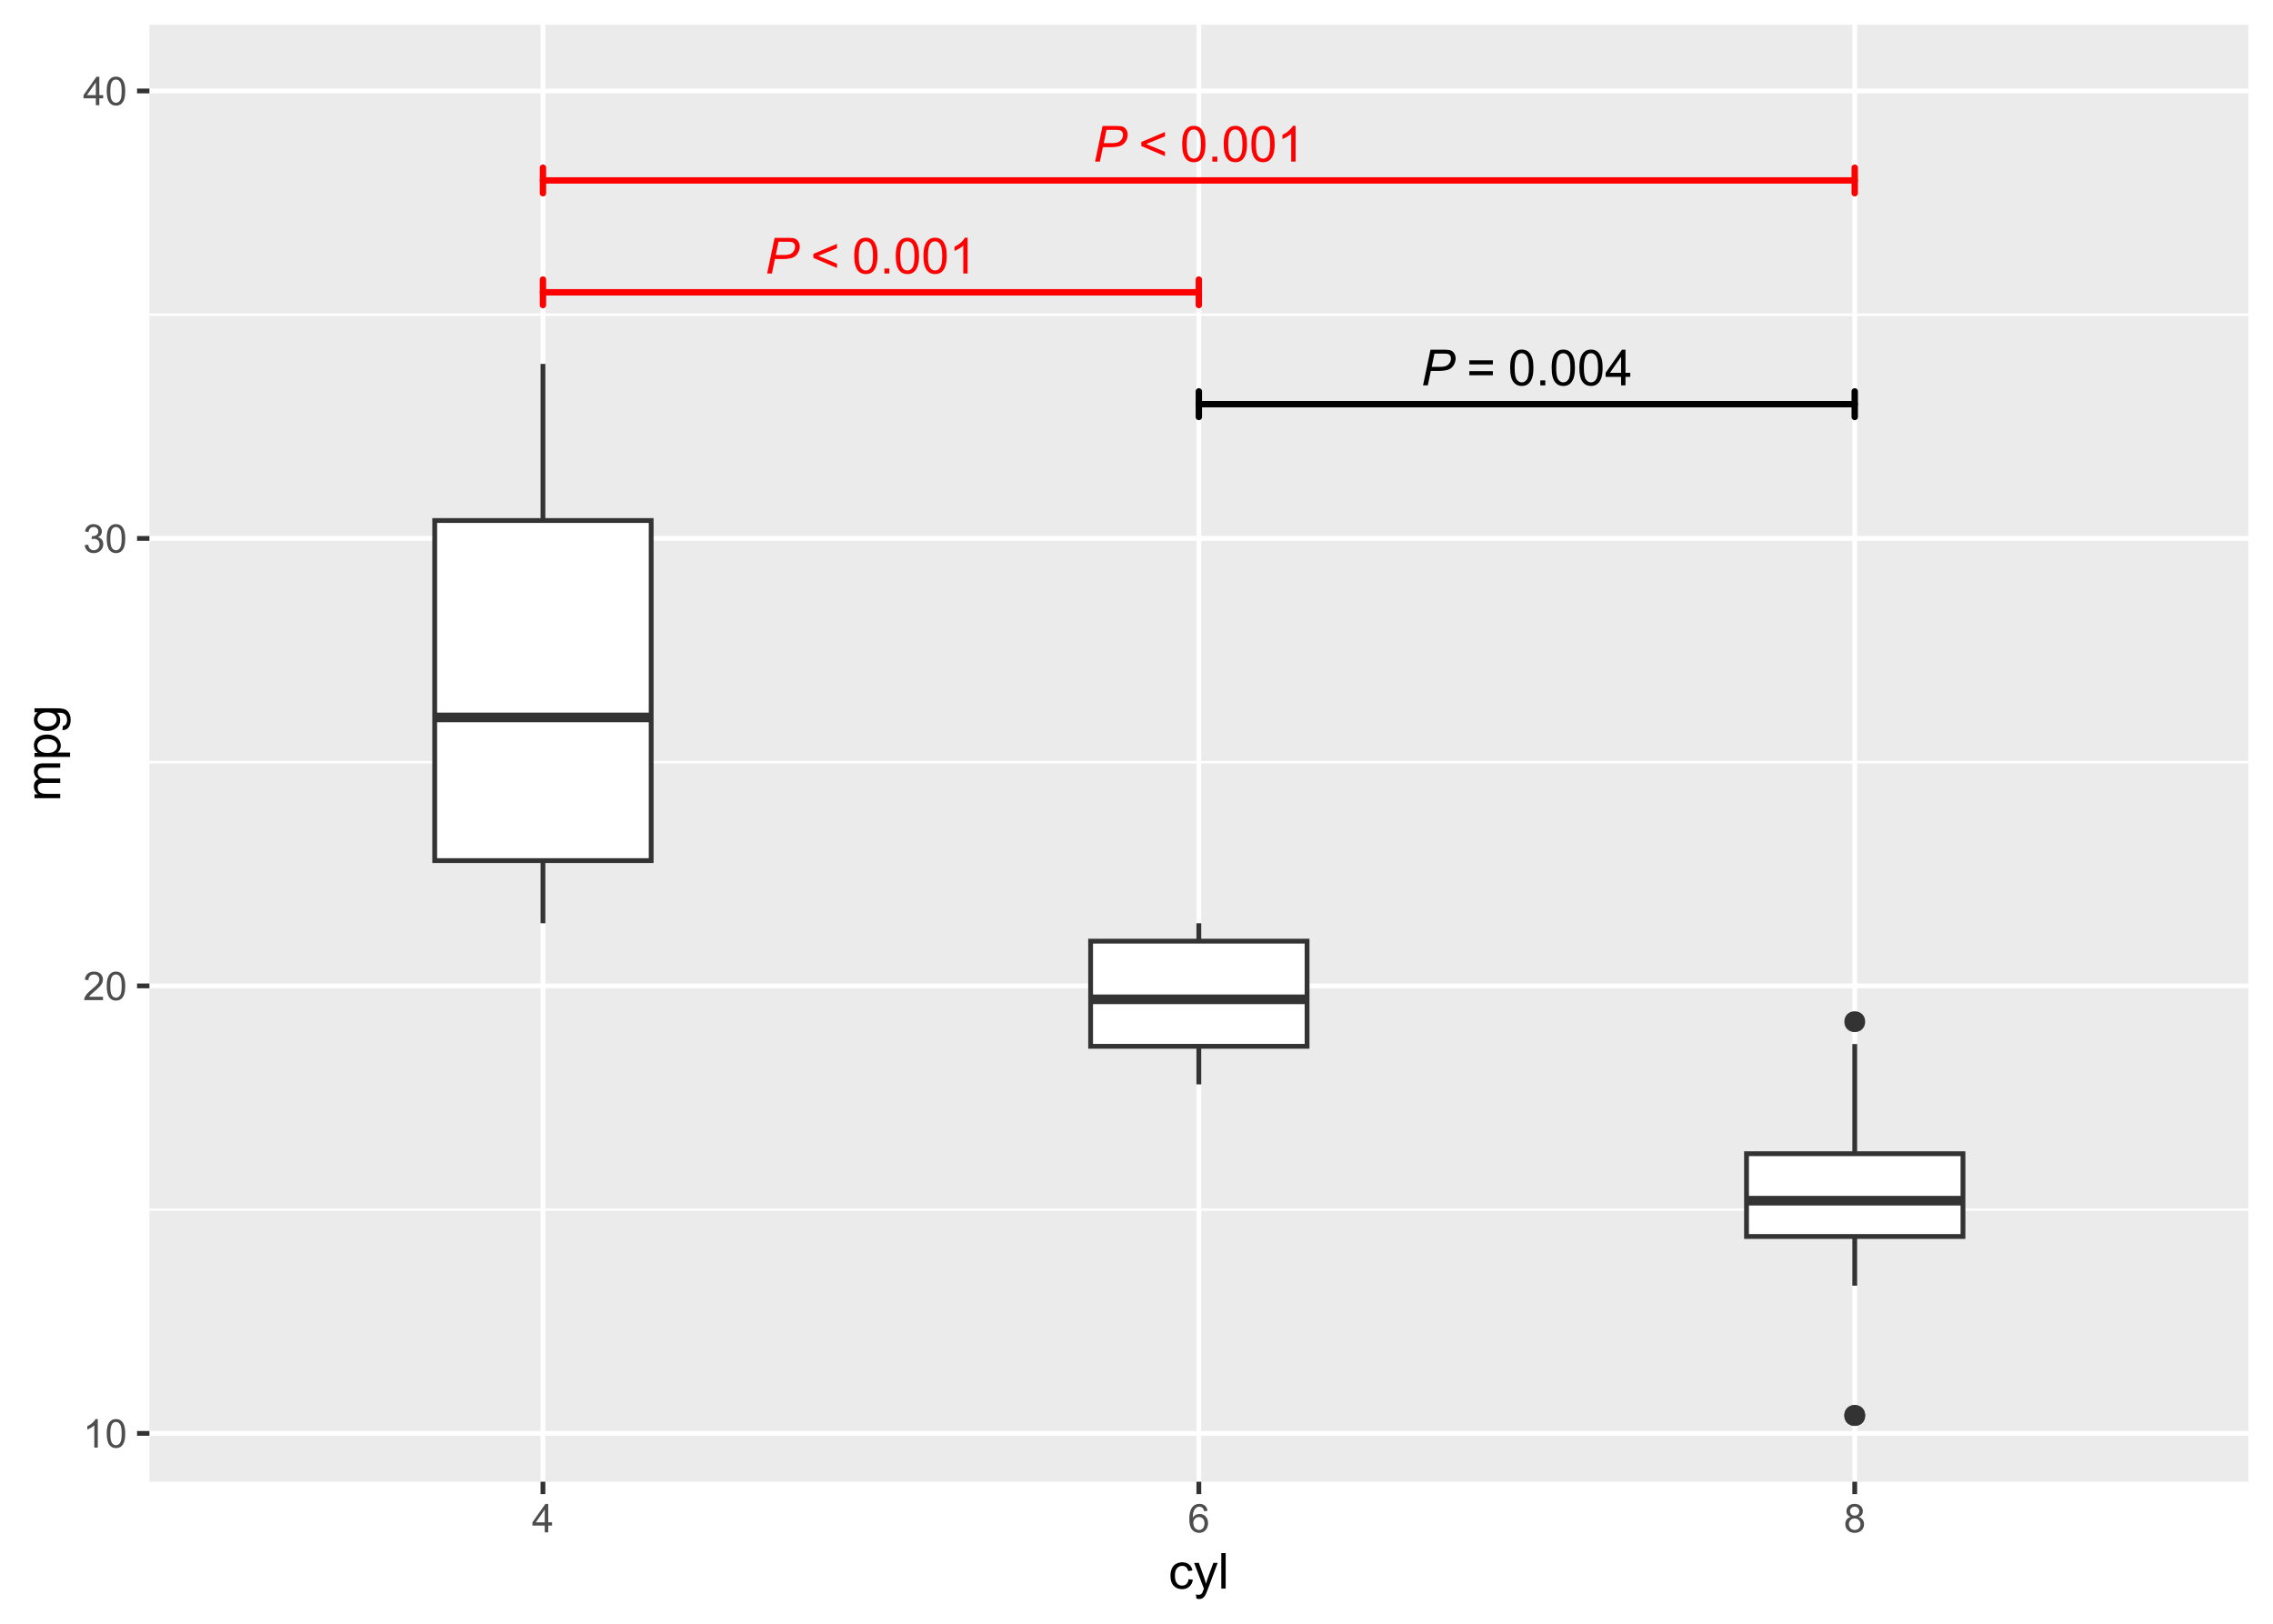
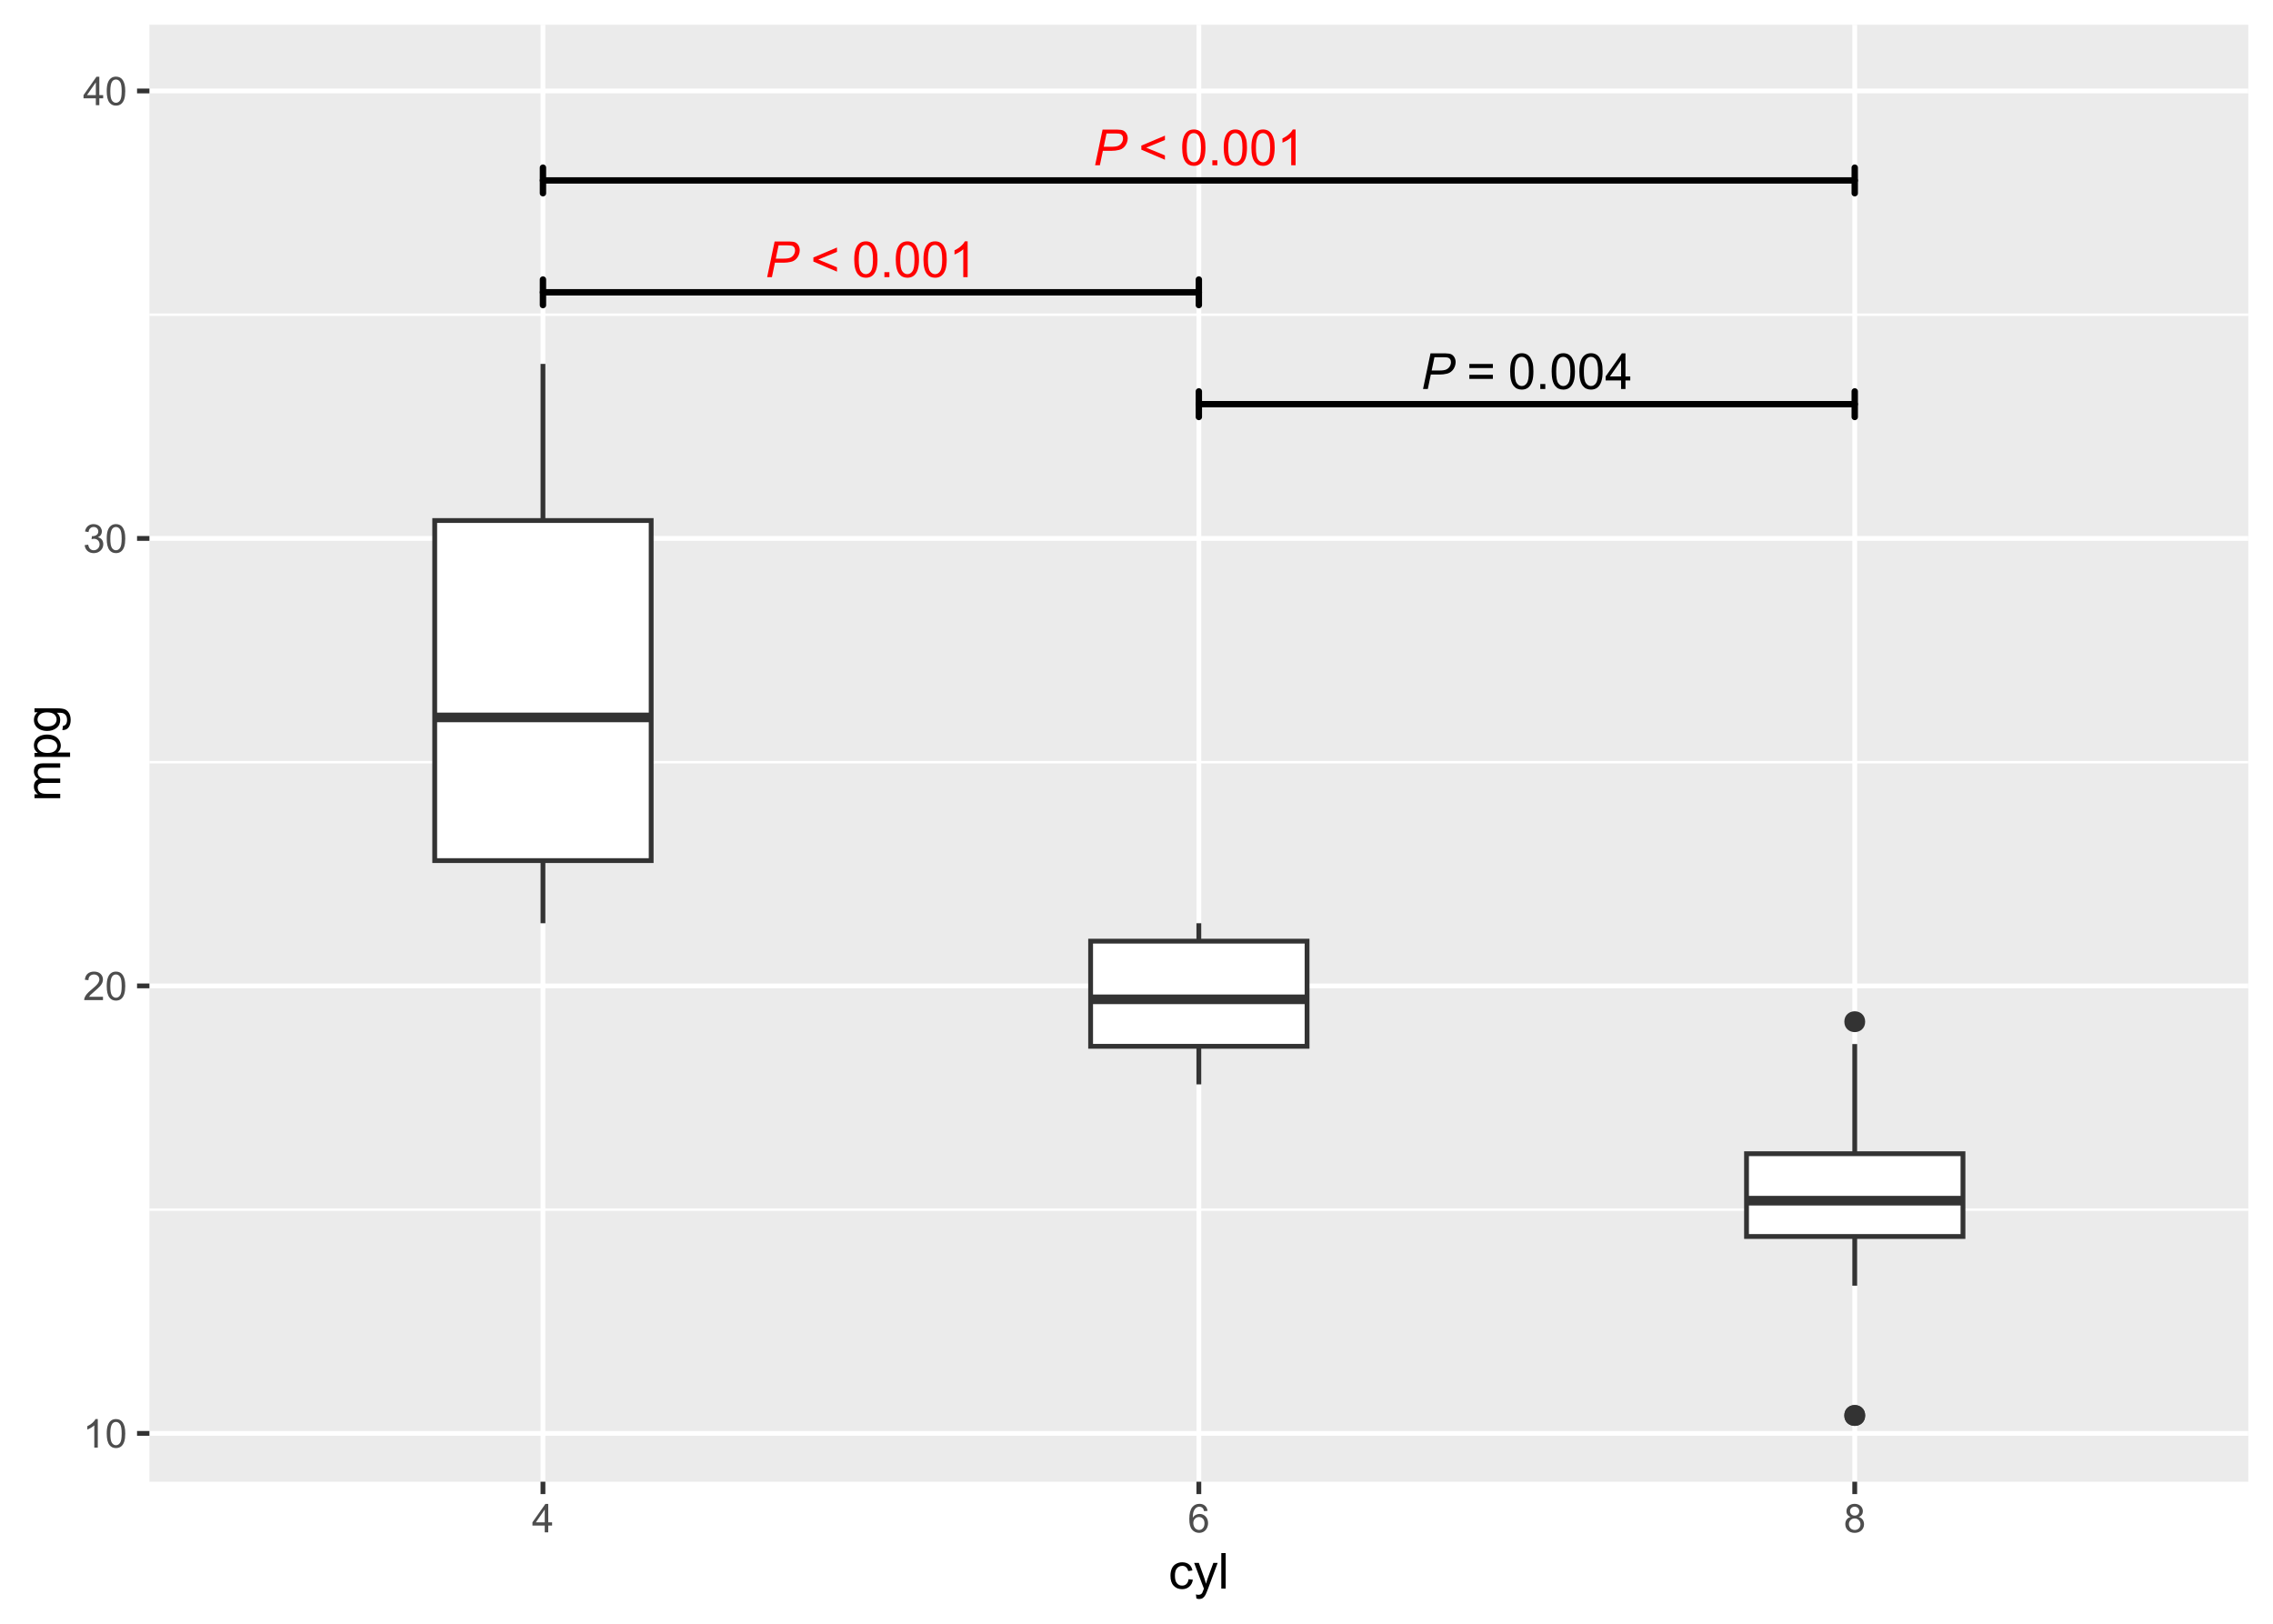
<svg xmlns="http://www.w3.org/2000/svg" xmlns:xlink="http://www.w3.org/1999/xlink" width="504pt" height="360pt" viewBox="0 0 504 360" version="1.1">
  <defs>
    <g>
      <symbol overflow="visible" id="glyph0-0">
        <path style="stroke:none;" d="M 1.379 0 L 1.379 -6.898 L 6.898 -6.898 L 6.898 0 Z M 1.551 -0.172 L 6.727 -0.172 L 6.727 -6.727 L 1.551 -6.727 Z M 1.551 -0.172 " />
      </symbol>
      <symbol overflow="visible" id="glyph0-1">
        <path style="stroke:none;" d="M 0.473 0 L 2.129 -7.902 L 5.43 -7.902 C 5.996 -7.898 6.422 -7.832 6.711 -7.703 C 6.992 -7.57 7.23 -7.348 7.422 -7.031 C 7.605 -6.711 7.699 -6.352 7.703 -5.961 C 7.699 -5.633 7.633 -5.301 7.504 -4.965 C 7.367 -4.621 7.199 -4.344 7 -4.129 C 6.793 -3.906 6.586 -3.742 6.383 -3.633 C 6.172 -3.52 5.949 -3.438 5.715 -3.387 C 5.203 -3.266 4.691 -3.203 4.176 -3.207 L 2.199 -3.207 L 1.531 0 Z M 2.387 -4.102 L 4.129 -4.102 C 4.801 -4.102 5.297 -4.172 5.613 -4.32 C 5.93 -4.461 6.184 -4.684 6.375 -4.984 C 6.566 -5.281 6.66 -5.598 6.664 -5.934 C 6.66 -6.191 6.609 -6.402 6.512 -6.566 C 6.406 -6.727 6.266 -6.848 6.086 -6.93 C 5.902 -7.004 5.551 -7.043 5.031 -7.047 L 3.004 -7.047 Z M 2.387 -4.102 " />
      </symbol>
      <symbol overflow="visible" id="glyph1-0">
        <path style="stroke:none;" d="M 0.555 0 L 0.555 -6.898 L 6.074 -6.898 L 6.074 0 Z M 0.727 -0.172 L 5.902 -0.172 L 5.902 -6.727 L 0.727 -6.727 Z M 0.727 -0.172 " />
      </symbol>
      <symbol overflow="visible" id="glyph1-1">
        <path style="stroke:none;" d="" />
      </symbol>
      <symbol overflow="visible" id="glyph2-0">
        <path style="stroke:none;" d="M 1.379 0 L 1.379 -6.898 L 6.898 -6.898 L 6.898 0 Z M 1.551 -0.172 L 6.727 -0.172 L 6.727 -6.727 L 1.551 -6.727 Z M 1.551 -0.172 " />
      </symbol>
      <symbol overflow="visible" id="glyph2-1">
        <path style="stroke:none;" d="M 0.605 -3.457 L 0.605 -4.359 L 5.836 -6.57 L 5.836 -5.605 L 1.688 -3.902 L 5.836 -2.184 L 5.836 -1.219 Z M 0.605 -3.457 " />
      </symbol>
      <symbol overflow="visible" id="glyph2-2">
        <path style="stroke:none;" d="M 0.457 -3.898 C 0.457 -4.828 0.551 -5.582 0.746 -6.152 C 0.934 -6.723 1.219 -7.16 1.602 -7.469 C 1.977 -7.777 2.457 -7.934 3.035 -7.934 C 3.457 -7.934 3.828 -7.848 4.148 -7.676 C 4.469 -7.504 4.73 -7.258 4.941 -6.938 C 5.145 -6.617 5.309 -6.227 5.434 -5.766 C 5.551 -5.305 5.613 -4.68 5.613 -3.898 C 5.613 -2.969 5.516 -2.223 5.324 -1.652 C 5.133 -1.082 4.848 -0.641 4.469 -0.332 C 4.09 -0.023 3.613 0.129 3.035 0.133 C 2.27 0.129 1.668 -0.141 1.238 -0.684 C 0.715 -1.34 0.457 -2.41 0.457 -3.898 Z M 1.457 -3.898 C 1.453 -2.598 1.605 -1.734 1.91 -1.309 C 2.215 -0.875 2.59 -0.66 3.035 -0.664 C 3.48 -0.66 3.852 -0.875 4.156 -1.309 C 4.457 -1.738 4.609 -2.602 4.613 -3.898 C 4.609 -5.195 4.457 -6.059 4.156 -6.488 C 3.852 -6.914 3.477 -7.129 3.023 -7.133 C 2.578 -7.129 2.223 -6.941 1.957 -6.566 C 1.621 -6.082 1.453 -5.191 1.457 -3.898 Z M 1.457 -3.898 " />
      </symbol>
      <symbol overflow="visible" id="glyph2-3">
        <path style="stroke:none;" d="M 1.004 0 L 1.004 -1.105 L 2.109 -1.105 L 2.109 0 Z M 1.004 0 " />
      </symbol>
      <symbol overflow="visible" id="glyph2-4">
        <path style="stroke:none;" d="M 4.113 0 L 3.145 0 L 3.145 -6.184 C 2.906 -5.957 2.598 -5.734 2.223 -5.512 C 1.84 -5.289 1.5 -5.121 1.203 -5.012 L 1.203 -5.949 C 1.742 -6.199 2.219 -6.508 2.625 -6.875 C 3.031 -7.234 3.316 -7.59 3.488 -7.934 L 4.113 -7.934 Z M 4.113 0 " />
      </symbol>
      <symbol overflow="visible" id="glyph2-5">
        <path style="stroke:none;" d="M 5.832 -4.648 L 0.613 -4.648 L 0.613 -5.551 L 5.832 -5.551 Z M 5.832 -2.246 L 0.613 -2.246 L 0.613 -3.152 L 5.832 -3.152 Z M 5.832 -2.246 " />
      </symbol>
      <symbol overflow="visible" id="glyph2-6">
        <path style="stroke:none;" d="M 3.57 0 L 3.57 -1.891 L 0.141 -1.891 L 0.141 -2.781 L 3.746 -7.902 L 4.539 -7.902 L 4.539 -2.781 L 5.605 -2.781 L 5.605 -1.891 L 4.539 -1.891 L 4.539 0 Z M 3.57 -2.781 L 3.57 -6.344 L 1.094 -2.781 Z M 3.57 -2.781 " />
      </symbol>
      <symbol overflow="visible" id="glyph3-0">
        <path style="stroke:none;" d="M 1.102 0 L 1.102 -5.5 L 5.5 -5.5 L 5.5 0 Z M 1.238 -0.137 L 5.363 -0.137 L 5.363 -5.363 L 1.238 -5.363 Z M 1.238 -0.137 " />
      </symbol>
      <symbol overflow="visible" id="glyph3-1">
        <path style="stroke:none;" d="M 3.277 0 L 2.504 0 L 2.504 -4.93 C 2.316 -4.75 2.074 -4.574 1.773 -4.395 C 1.469 -4.215 1.195 -4.082 0.957 -3.996 L 0.957 -4.742 C 1.387 -4.941 1.766 -5.188 2.09 -5.48 C 2.414 -5.77 2.645 -6.051 2.781 -6.324 L 3.277 -6.324 Z M 3.277 0 " />
      </symbol>
      <symbol overflow="visible" id="glyph3-2">
        <path style="stroke:none;" d="M 0.367 -3.105 C 0.363 -3.848 0.438 -4.445 0.594 -4.902 C 0.742 -5.355 0.973 -5.707 1.277 -5.953 C 1.578 -6.199 1.957 -6.32 2.418 -6.324 C 2.754 -6.32 3.051 -6.254 3.309 -6.121 C 3.562 -5.984 3.773 -5.789 3.938 -5.531 C 4.102 -5.273 4.23 -4.961 4.328 -4.594 C 4.422 -4.227 4.469 -3.73 4.473 -3.105 C 4.469 -2.367 4.395 -1.77 4.242 -1.316 C 4.09 -0.859 3.863 -0.508 3.562 -0.262 C 3.258 -0.016 2.875 0.105 2.418 0.109 C 1.809 0.105 1.332 -0.109 0.988 -0.547 C 0.57 -1.066 0.363 -1.922 0.367 -3.105 Z M 1.16 -3.105 C 1.16 -2.07 1.281 -1.379 1.523 -1.039 C 1.766 -0.695 2.062 -0.527 2.418 -0.527 C 2.773 -0.527 3.074 -0.699 3.316 -1.043 C 3.559 -1.387 3.68 -2.074 3.68 -3.105 C 3.68 -4.145 3.559 -4.832 3.316 -5.172 C 3.074 -5.512 2.77 -5.684 2.41 -5.684 C 2.051 -5.684 1.77 -5.531 1.559 -5.234 C 1.293 -4.844 1.16 -4.137 1.16 -3.105 Z M 1.16 -3.105 " />
      </symbol>
      <symbol overflow="visible" id="glyph3-3">
        <path style="stroke:none;" d="M 4.43 -0.742 L 4.43 0 L 0.266 0 C 0.258 -0.188 0.289 -0.367 0.355 -0.539 C 0.461 -0.82 0.629 -1.098 0.863 -1.375 C 1.094 -1.648 1.434 -1.965 1.879 -2.328 C 2.562 -2.887 3.023 -3.332 3.266 -3.664 C 3.5 -3.988 3.621 -4.301 3.625 -4.594 C 3.621 -4.898 3.512 -5.156 3.297 -5.367 C 3.074 -5.578 2.789 -5.684 2.441 -5.684 C 2.066 -5.684 1.77 -5.57 1.547 -5.348 C 1.32 -5.125 1.207 -4.816 1.207 -4.422 L 0.414 -4.504 C 0.465 -5.094 0.668 -5.543 1.027 -5.855 C 1.379 -6.164 1.855 -6.32 2.457 -6.324 C 3.059 -6.32 3.539 -6.152 3.891 -5.82 C 4.242 -5.484 4.418 -5.07 4.422 -4.578 C 4.418 -4.32 4.367 -4.074 4.266 -3.832 C 4.164 -3.59 3.992 -3.332 3.754 -3.062 C 3.512 -2.793 3.113 -2.426 2.562 -1.957 C 2.094 -1.566 1.797 -1.301 1.664 -1.16 C 1.531 -1.02 1.422 -0.879 1.34 -0.742 Z M 4.43 -0.742 " />
      </symbol>
      <symbol overflow="visible" id="glyph3-4">
        <path style="stroke:none;" d="M 0.371 -1.664 L 1.145 -1.766 C 1.23 -1.324 1.383 -1.008 1.598 -0.816 C 1.809 -0.621 2.066 -0.527 2.375 -0.527 C 2.734 -0.527 3.043 -0.652 3.297 -0.906 C 3.547 -1.156 3.672 -1.469 3.676 -1.844 C 3.672 -2.195 3.555 -2.488 3.324 -2.719 C 3.09 -2.949 2.797 -3.062 2.441 -3.066 C 2.293 -3.062 2.109 -3.035 1.895 -2.98 L 1.98 -3.66 C 2.031 -3.652 2.07 -3.648 2.105 -3.652 C 2.434 -3.648 2.73 -3.734 2.996 -3.91 C 3.254 -4.078 3.387 -4.344 3.391 -4.703 C 3.387 -4.984 3.289 -5.219 3.102 -5.406 C 2.906 -5.59 2.66 -5.684 2.359 -5.688 C 2.055 -5.684 1.805 -5.59 1.605 -5.402 C 1.402 -5.215 1.273 -4.93 1.219 -4.555 L 0.445 -4.691 C 0.539 -5.207 0.754 -5.609 1.09 -5.895 C 1.426 -6.18 1.844 -6.32 2.344 -6.324 C 2.688 -6.32 3.004 -6.246 3.293 -6.102 C 3.582 -5.953 3.801 -5.754 3.953 -5.5 C 4.105 -5.242 4.184 -4.973 4.184 -4.688 C 4.184 -4.414 4.109 -4.164 3.965 -3.945 C 3.816 -3.719 3.602 -3.543 3.316 -3.41 C 3.688 -3.324 3.977 -3.145 4.184 -2.875 C 4.391 -2.602 4.492 -2.262 4.496 -1.859 C 4.492 -1.305 4.293 -0.84 3.895 -0.461 C 3.492 -0.078 2.984 0.109 2.371 0.113 C 1.816 0.109 1.355 -0.051 0.992 -0.379 C 0.625 -0.707 0.418 -1.137 0.371 -1.664 Z M 0.371 -1.664 " />
      </symbol>
      <symbol overflow="visible" id="glyph3-5">
        <path style="stroke:none;" d="M 2.844 0 L 2.844 -1.508 L 0.113 -1.508 L 0.113 -2.219 L 2.988 -6.301 L 3.617 -6.301 L 3.617 -2.219 L 4.469 -2.219 L 4.469 -1.508 L 3.617 -1.508 L 3.617 0 Z M 2.844 -2.219 L 2.844 -5.059 L 0.871 -2.219 Z M 2.844 -2.219 " />
      </symbol>
      <symbol overflow="visible" id="glyph3-6">
        <path style="stroke:none;" d="M 4.379 -4.758 L 3.609 -4.695 C 3.539 -4.996 3.441 -5.219 3.316 -5.359 C 3.105 -5.574 2.848 -5.684 2.543 -5.688 C 2.297 -5.684 2.078 -5.617 1.895 -5.484 C 1.648 -5.305 1.457 -5.043 1.32 -4.703 C 1.176 -4.363 1.105 -3.879 1.102 -3.25 C 1.285 -3.531 1.512 -3.742 1.781 -3.879 C 2.051 -4.016 2.332 -4.082 2.629 -4.086 C 3.141 -4.082 3.578 -3.895 3.945 -3.516 C 4.305 -3.137 4.488 -2.645 4.492 -2.047 C 4.488 -1.648 4.402 -1.281 4.234 -0.941 C 4.062 -0.602 3.828 -0.34 3.531 -0.16 C 3.23 0.02 2.895 0.105 2.52 0.109 C 1.871 0.105 1.344 -0.129 0.941 -0.602 C 0.531 -1.074 0.328 -1.855 0.332 -2.949 C 0.328 -4.16 0.551 -5.047 1.004 -5.602 C 1.395 -6.082 1.926 -6.32 2.59 -6.324 C 3.086 -6.32 3.492 -6.184 3.809 -5.906 C 4.125 -5.629 4.312 -5.246 4.379 -4.758 Z M 1.219 -2.039 C 1.219 -1.773 1.273 -1.516 1.387 -1.273 C 1.5 -1.027 1.66 -0.844 1.863 -0.719 C 2.066 -0.59 2.277 -0.527 2.504 -0.527 C 2.828 -0.527 3.109 -0.656 3.348 -0.922 C 3.578 -1.184 3.695 -1.543 3.699 -2 C 3.695 -2.43 3.582 -2.773 3.352 -3.027 C 3.117 -3.273 2.824 -3.398 2.477 -3.402 C 2.121 -3.398 1.824 -3.273 1.582 -3.027 C 1.34 -2.773 1.219 -2.445 1.219 -2.039 Z M 1.219 -2.039 " />
      </symbol>
      <symbol overflow="visible" id="glyph3-7">
        <path style="stroke:none;" d="M 1.555 -3.418 C 1.23 -3.531 0.992 -3.699 0.84 -3.918 C 0.684 -4.133 0.609 -4.395 0.609 -4.699 C 0.609 -5.156 0.773 -5.539 1.102 -5.855 C 1.43 -6.164 1.867 -6.32 2.418 -6.324 C 2.969 -6.32 3.41 -6.16 3.746 -5.844 C 4.078 -5.523 4.246 -5.137 4.25 -4.68 C 4.246 -4.387 4.172 -4.133 4.02 -3.918 C 3.863 -3.699 3.629 -3.531 3.32 -3.418 C 3.707 -3.285 4 -3.082 4.203 -2.805 C 4.402 -2.52 4.504 -2.184 4.508 -1.801 C 4.504 -1.258 4.312 -0.805 3.934 -0.441 C 3.551 -0.074 3.051 0.105 2.434 0.109 C 1.809 0.105 1.309 -0.074 0.926 -0.441 C 0.543 -0.809 0.352 -1.27 0.355 -1.82 C 0.352 -2.23 0.457 -2.574 0.668 -2.852 C 0.875 -3.125 1.168 -3.312 1.555 -3.418 Z M 1.402 -4.727 C 1.398 -4.426 1.496 -4.184 1.688 -3.996 C 1.879 -3.805 2.129 -3.707 2.438 -3.711 C 2.734 -3.707 2.977 -3.801 3.168 -3.992 C 3.355 -4.176 3.449 -4.406 3.453 -4.684 C 3.449 -4.965 3.352 -5.203 3.16 -5.398 C 2.961 -5.586 2.719 -5.684 2.43 -5.688 C 2.129 -5.684 1.883 -5.59 1.691 -5.402 C 1.496 -5.215 1.398 -4.988 1.402 -4.727 Z M 1.152 -1.816 C 1.148 -1.598 1.199 -1.383 1.309 -1.176 C 1.41 -0.969 1.566 -0.809 1.773 -0.695 C 1.98 -0.582 2.203 -0.527 2.441 -0.527 C 2.809 -0.527 3.113 -0.645 3.355 -0.883 C 3.594 -1.121 3.715 -1.426 3.719 -1.793 C 3.715 -2.164 3.59 -2.469 3.344 -2.715 C 3.094 -2.957 2.785 -3.082 2.414 -3.082 C 2.051 -3.082 1.75 -2.961 1.512 -2.719 C 1.27 -2.477 1.148 -2.176 1.152 -1.816 Z M 1.152 -1.816 " />
      </symbol>
      <symbol overflow="visible" id="glyph4-0">
        <path style="stroke:none;" d="M 1.375 0 L 1.375 -6.875 L 6.875 -6.875 L 6.875 0 Z M 1.547 -0.172 L 6.703 -0.172 L 6.703 -6.703 L 1.547 -6.703 Z M 1.547 -0.172 " />
      </symbol>
      <symbol overflow="visible" id="glyph4-1">
        <path style="stroke:none;" d="M 4.445 -2.09 L 5.398 -1.965 C 5.289 -1.309 5.023 -0.797 4.598 -0.426 C 4.168 -0.055 3.645 0.129 3.023 0.129 C 2.242 0.129 1.613 -0.125 1.141 -0.637 C 0.664 -1.145 0.426 -1.875 0.43 -2.832 C 0.426 -3.441 0.527 -3.98 0.734 -4.445 C 0.938 -4.906 1.25 -5.254 1.668 -5.484 C 2.082 -5.715 2.535 -5.828 3.031 -5.832 C 3.645 -5.828 4.152 -5.672 4.547 -5.363 C 4.941 -5.047 5.191 -4.602 5.305 -4.027 L 4.367 -3.883 C 4.273 -4.262 4.117 -4.551 3.891 -4.746 C 3.664 -4.941 3.387 -5.039 3.066 -5.039 C 2.574 -5.039 2.18 -4.863 1.879 -4.516 C 1.57 -4.164 1.418 -3.613 1.422 -2.859 C 1.418 -2.09 1.566 -1.531 1.863 -1.184 C 2.156 -0.836 2.539 -0.66 3.012 -0.664 C 3.391 -0.66 3.707 -0.777 3.961 -1.012 C 4.215 -1.242 4.375 -1.602 4.445 -2.09 Z M 4.445 -2.09 " />
      </symbol>
      <symbol overflow="visible" id="glyph4-2">
        <path style="stroke:none;" d="M 0.684 2.195 L 0.574 1.289 C 0.785 1.344 0.969 1.371 1.129 1.375 C 1.34 1.371 1.512 1.336 1.641 1.266 C 1.77 1.195 1.875 1.094 1.961 0.969 C 2.02 0.867 2.117 0.629 2.258 0.246 C 2.27 0.191 2.301 0.113 2.344 0.012 L 0.176 -5.703 L 1.219 -5.703 L 2.406 -2.402 C 2.559 -1.98 2.695 -1.539 2.82 -1.078 C 2.926 -1.523 3.059 -1.957 3.219 -2.379 L 4.438 -5.703 L 5.402 -5.703 L 3.234 0.098 C 3 0.719 2.816 1.148 2.691 1.391 C 2.516 1.703 2.32 1.938 2.098 2.09 C 1.875 2.238 1.609 2.312 1.305 2.316 C 1.117 2.312 0.91 2.273 0.684 2.195 Z M 0.684 2.195 " />
      </symbol>
      <symbol overflow="visible" id="glyph4-3">
        <path style="stroke:none;" d="M 0.703 0 L 0.703 -7.875 L 1.672 -7.875 L 1.672 0 Z M 0.703 0 " />
      </symbol>
      <symbol overflow="visible" id="glyph5-0">
        <path style="stroke:none;" d="M 0 -1.375 L -6.875 -1.375 L -6.875 -6.875 L 0 -6.875 Z M -0.172 -1.547 L -0.172 -6.703 L -6.703 -6.703 L -6.703 -1.547 Z M -0.172 -1.547 " />
      </symbol>
      <symbol overflow="visible" id="glyph5-1">
        <path style="stroke:none;" d="M 0 -0.727 L -5.703 -0.727 L -5.703 -1.59 L -4.902 -1.59 C -5.18 -1.766 -5.406 -2.004 -5.578 -2.305 C -5.746 -2.598 -5.828 -2.938 -5.832 -3.32 C -5.828 -3.738 -5.742 -4.086 -5.566 -4.359 C -5.391 -4.629 -5.145 -4.816 -4.836 -4.93 C -5.496 -5.379 -5.828 -5.969 -5.832 -6.691 C -5.828 -7.254 -5.672 -7.688 -5.363 -7.996 C -5.047 -8.297 -4.566 -8.449 -3.914 -8.453 L 0 -8.453 L 0 -7.492 L -3.594 -7.492 C -3.977 -7.488 -4.254 -7.457 -4.426 -7.398 C -4.594 -7.332 -4.734 -7.219 -4.84 -7.059 C -4.941 -6.891 -4.992 -6.695 -4.996 -6.477 C -4.992 -6.07 -4.859 -5.738 -4.594 -5.477 C -4.328 -5.211 -3.898 -5.078 -3.312 -5.082 L 0 -5.082 L 0 -4.113 L -3.707 -4.113 C -4.133 -4.113 -4.453 -4.031 -4.672 -3.875 C -4.883 -3.715 -4.992 -3.461 -4.996 -3.105 C -4.992 -2.832 -4.922 -2.578 -4.781 -2.348 C -4.637 -2.117 -4.426 -1.949 -4.152 -1.848 C -3.875 -1.738 -3.477 -1.688 -2.961 -1.691 L 0 -1.691 Z M 0 -0.727 " />
      </symbol>
      <symbol overflow="visible" id="glyph5-2">
        <path style="stroke:none;" d="M 2.188 -0.727 L -5.703 -0.727 L -5.703 -1.605 L -4.961 -1.605 C -5.25 -1.812 -5.469 -2.047 -5.613 -2.309 C -5.758 -2.57 -5.828 -2.887 -5.832 -3.262 C -5.828 -3.746 -5.703 -4.176 -5.457 -4.551 C -5.203 -4.922 -4.852 -5.203 -4.395 -5.391 C -3.938 -5.578 -3.438 -5.672 -2.895 -5.676 C -2.309 -5.672 -1.781 -5.566 -1.316 -5.359 C -0.848 -5.148 -0.488 -4.844 -0.242 -4.449 C 0.008 -4.047 0.129 -3.629 0.129 -3.191 C 0.129 -2.867 0.062 -2.578 -0.074 -2.32 C -0.207 -2.062 -0.379 -1.852 -0.59 -1.691 L 2.188 -1.691 Z M -2.82 -1.602 C -2.082 -1.598 -1.539 -1.746 -1.191 -2.047 C -0.836 -2.34 -0.66 -2.699 -0.664 -3.125 C -0.66 -3.551 -0.844 -3.918 -1.211 -4.227 C -1.574 -4.531 -2.137 -4.688 -2.898 -4.688 C -3.625 -4.688 -4.168 -4.535 -4.531 -4.238 C -4.891 -3.938 -5.074 -3.582 -5.074 -3.168 C -5.074 -2.754 -4.879 -2.391 -4.496 -2.074 C -4.109 -1.758 -3.551 -1.598 -2.82 -1.602 Z M -2.82 -1.602 " />
      </symbol>
      <symbol overflow="visible" id="glyph5-3">
        <path style="stroke:none;" d="M 0.473 -0.547 L 0.613 -1.488 C 0.898 -1.527 1.109 -1.637 1.246 -1.816 C 1.422 -2.055 1.512 -2.379 1.516 -2.797 C 1.512 -3.242 1.422 -3.59 1.246 -3.832 C 1.062 -4.074 0.812 -4.238 0.496 -4.328 C 0.297 -4.379 -0.113 -4.402 -0.746 -4.398 C -0.246 -3.973 0 -3.445 0 -2.82 C 0 -2.031 -0.281 -1.426 -0.848 -1 C -1.41 -0.566 -2.09 -0.352 -2.883 -0.355 C -3.426 -0.352 -3.926 -0.449 -4.391 -0.648 C -4.848 -0.844 -5.203 -1.129 -5.457 -1.504 C -5.703 -1.875 -5.828 -2.316 -5.832 -2.824 C -5.828 -3.496 -5.559 -4.051 -5.016 -4.492 L -5.703 -4.492 L -5.703 -5.383 L -0.773 -5.383 C 0.113 -5.379 0.742 -5.289 1.113 -5.109 C 1.484 -4.93 1.777 -4.641 1.992 -4.25 C 2.207 -3.855 2.312 -3.375 2.316 -2.805 C 2.312 -2.121 2.16 -1.57 1.855 -1.152 C 1.547 -0.734 1.086 -0.531 0.473 -0.547 Z M -2.953 -1.348 C -2.203 -1.348 -1.656 -1.496 -1.316 -1.793 C -0.969 -2.09 -0.797 -2.461 -0.801 -2.91 C -0.797 -3.352 -0.969 -3.723 -1.312 -4.027 C -1.652 -4.324 -2.188 -4.477 -2.922 -4.48 C -3.617 -4.477 -4.145 -4.32 -4.5 -4.016 C -4.852 -3.703 -5.027 -3.332 -5.031 -2.895 C -5.027 -2.465 -4.852 -2.098 -4.508 -1.797 C -4.156 -1.496 -3.641 -1.348 -2.953 -1.348 Z M -2.953 -1.348 " />
      </symbol>
    </g>
    <clipPath id="clip1">
      <path d="M 33.129 5.48 L 498.523 5.48 L 498.523 328.512 L 33.129 328.512 Z M 33.129 5.48 " />
    </clipPath>
    <clipPath id="clip2">
      <path d="M 33.129 267 L 498.523 267 L 498.523 269 L 33.129 269 Z M 33.129 267 " />
    </clipPath>
    <clipPath id="clip3">
      <path d="M 33.129 168 L 498.523 168 L 498.523 170 L 33.129 170 Z M 33.129 168 " />
    </clipPath>
    <clipPath id="clip4">
      <path d="M 33.129 69 L 498.523 69 L 498.523 71 L 33.129 71 Z M 33.129 69 " />
    </clipPath>
    <clipPath id="clip5">
      <path d="M 33.129 317 L 498.523 317 L 498.523 319 L 33.129 319 Z M 33.129 317 " />
    </clipPath>
    <clipPath id="clip6">
      <path d="M 33.129 218 L 498.523 218 L 498.523 220 L 33.129 220 Z M 33.129 218 " />
    </clipPath>
    <clipPath id="clip7">
      <path d="M 33.129 118 L 498.523 118 L 498.523 120 L 33.129 120 Z M 33.129 118 " />
    </clipPath>
    <clipPath id="clip8">
      <path d="M 33.129 19 L 498.523 19 L 498.523 21 L 33.129 21 Z M 33.129 19 " />
    </clipPath>
    <clipPath id="clip9">
      <path d="M 119 5.48 L 121 5.48 L 121 328.512 L 119 328.512 Z M 119 5.48 " />
    </clipPath>
    <clipPath id="clip10">
      <path d="M 265 5.48 L 267 5.48 L 267 328.512 L 265 328.512 Z M 265 5.48 " />
    </clipPath>
    <clipPath id="clip11">
      <path d="M 410 5.48 L 412 5.48 L 412 328.512 L 410 328.512 Z M 410 5.48 " />
    </clipPath>
  </defs>
  <g id="surface79">
    <rect x="0" y="0" width="504" height="360" style="fill:rgb(100%,100%,100%);fill-opacity:1;stroke:none;" />
    <rect x="0" y="0" width="504" height="360" style="fill:rgb(100%,100%,100%);fill-opacity:1;stroke:none;" />
    <path style="fill:none;stroke-width:1.067;stroke-linecap:round;stroke-linejoin:round;stroke:rgb(100%,100%,100%);stroke-opacity:1;stroke-miterlimit:10;" d="M 0 360 L 504 360 L 504 0 L 0 0 Z M 0 360 " />
    <g clip-path="url(#clip1)" clip-rule="nonzero">
      <path style=" stroke:none;fill-rule:nonzero;fill:rgb(92.157%,92.157%,92.157%);fill-opacity:1;" d="M 33.129 328.508 L 498.523 328.508 L 498.523 5.477 L 33.129 5.477 Z M 33.129 328.508 " />
    </g>
    <g clip-path="url(#clip2)" clip-rule="nonzero">
      <path style="fill:none;stroke-width:0.533;stroke-linecap:butt;stroke-linejoin:round;stroke:rgb(100%,100%,100%);stroke-opacity:1;stroke-miterlimit:10;" d="M 33.129 268.188 L 498.52 268.188 " />
    </g>
    <g clip-path="url(#clip3)" clip-rule="nonzero">
      <path style="fill:none;stroke-width:0.533;stroke-linecap:butt;stroke-linejoin:round;stroke:rgb(100%,100%,100%);stroke-opacity:1;stroke-miterlimit:10;" d="M 33.129 168.98 L 498.52 168.98 " />
    </g>
    <g clip-path="url(#clip4)" clip-rule="nonzero">
      <path style="fill:none;stroke-width:0.533;stroke-linecap:butt;stroke-linejoin:round;stroke:rgb(100%,100%,100%);stroke-opacity:1;stroke-miterlimit:10;" d="M 33.129 69.77 L 498.52 69.77 " />
    </g>
    <g clip-path="url(#clip5)" clip-rule="nonzero">
      <path style="fill:none;stroke-width:1.067;stroke-linecap:butt;stroke-linejoin:round;stroke:rgb(100%,100%,100%);stroke-opacity:1;stroke-miterlimit:10;" d="M 33.129 317.793 L 498.52 317.793 " />
    </g>
    <g clip-path="url(#clip6)" clip-rule="nonzero">
      <path style="fill:none;stroke-width:1.067;stroke-linecap:butt;stroke-linejoin:round;stroke:rgb(100%,100%,100%);stroke-opacity:1;stroke-miterlimit:10;" d="M 33.129 218.582 L 498.52 218.582 " />
    </g>
    <g clip-path="url(#clip7)" clip-rule="nonzero">
      <path style="fill:none;stroke-width:1.067;stroke-linecap:butt;stroke-linejoin:round;stroke:rgb(100%,100%,100%);stroke-opacity:1;stroke-miterlimit:10;" d="M 33.129 119.375 L 498.52 119.375 " />
    </g>
    <g clip-path="url(#clip8)" clip-rule="nonzero">
      <path style="fill:none;stroke-width:1.067;stroke-linecap:butt;stroke-linejoin:round;stroke:rgb(100%,100%,100%);stroke-opacity:1;stroke-miterlimit:10;" d="M 33.129 20.164 L 498.52 20.164 " />
    </g>
    <g clip-path="url(#clip9)" clip-rule="nonzero">
      <path style="fill:none;stroke-width:1.067;stroke-linecap:butt;stroke-linejoin:round;stroke:rgb(100%,100%,100%);stroke-opacity:1;stroke-miterlimit:10;" d="M 120.391 328.508 L 120.391 5.48 " />
    </g>
    <g clip-path="url(#clip10)" clip-rule="nonzero">
      <path style="fill:none;stroke-width:1.067;stroke-linecap:butt;stroke-linejoin:round;stroke:rgb(100%,100%,100%);stroke-opacity:1;stroke-miterlimit:10;" d="M 265.824 328.508 L 265.824 5.48 " />
    </g>
    <g clip-path="url(#clip11)" clip-rule="nonzero">
      <path style="fill:none;stroke-width:1.067;stroke-linecap:butt;stroke-linejoin:round;stroke:rgb(100%,100%,100%);stroke-opacity:1;stroke-miterlimit:10;" d="M 411.258 328.508 L 411.258 5.48 " />
    </g>
    <path style="fill:none;stroke-width:1.067;stroke-linecap:butt;stroke-linejoin:round;stroke:rgb(20%,20%,20%);stroke-opacity:1;stroke-miterlimit:10;" d="M 120.391 115.406 L 120.391 80.68 " />
    <path style="fill:none;stroke-width:1.067;stroke-linecap:butt;stroke-linejoin:round;stroke:rgb(20%,20%,20%);stroke-opacity:1;stroke-miterlimit:10;" d="M 120.391 190.805 L 120.391 204.695 " />
    <path style="fill-rule:nonzero;fill:rgb(100%,100%,100%);fill-opacity:1;stroke-width:1.067;stroke-linecap:butt;stroke-linejoin:miter;stroke:rgb(20%,20%,20%);stroke-opacity:1;stroke-miterlimit:10;" d="M 96.391 115.406 L 96.391 190.805 L 144.387 190.805 L 144.387 115.406 Z M 96.391 115.406 " />
    <path style="fill:none;stroke-width:2.134;stroke-linecap:butt;stroke-linejoin:miter;stroke:rgb(20%,20%,20%);stroke-opacity:1;stroke-miterlimit:10;" d="M 96.391 159.059 L 144.387 159.059 " />
    <path style="fill:none;stroke-width:1.067;stroke-linecap:butt;stroke-linejoin:round;stroke:rgb(20%,20%,20%);stroke-opacity:1;stroke-miterlimit:10;" d="M 265.824 208.664 L 265.824 204.695 " />
    <path style="fill:none;stroke-width:1.067;stroke-linecap:butt;stroke-linejoin:round;stroke:rgb(20%,20%,20%);stroke-opacity:1;stroke-miterlimit:10;" d="M 265.824 231.977 L 265.824 240.41 " />
    <path style="fill-rule:nonzero;fill:rgb(100%,100%,100%);fill-opacity:1;stroke-width:1.067;stroke-linecap:butt;stroke-linejoin:miter;stroke:rgb(20%,20%,20%);stroke-opacity:1;stroke-miterlimit:10;" d="M 241.828 208.664 L 241.828 231.977 L 289.82 231.977 L 289.82 208.664 Z M 241.828 208.664 " />
    <path style="fill:none;stroke-width:2.134;stroke-linecap:butt;stroke-linejoin:miter;stroke:rgb(20%,20%,20%);stroke-opacity:1;stroke-miterlimit:10;" d="M 241.828 221.559 L 289.82 221.559 " />
    <path style="fill-rule:nonzero;fill:rgb(20%,20%,20%);fill-opacity:1;stroke-width:0.709;stroke-linecap:round;stroke-linejoin:round;stroke:rgb(20%,20%,20%);stroke-opacity:1;stroke-miterlimit:10;" d="M 413.215 313.824 C 413.215 316.434 409.305 316.434 409.305 313.824 C 409.305 311.219 413.215 311.219 413.215 313.824 " />
    <path style="fill-rule:nonzero;fill:rgb(20%,20%,20%);fill-opacity:1;stroke-width:0.709;stroke-linecap:round;stroke-linejoin:round;stroke:rgb(20%,20%,20%);stroke-opacity:1;stroke-miterlimit:10;" d="M 413.215 313.824 C 413.215 316.434 409.305 316.434 409.305 313.824 C 409.305 311.219 413.215 311.219 413.215 313.824 " />
    <path style="fill-rule:nonzero;fill:rgb(20%,20%,20%);fill-opacity:1;stroke-width:0.709;stroke-linecap:round;stroke-linejoin:round;stroke:rgb(20%,20%,20%);stroke-opacity:1;stroke-miterlimit:10;" d="M 413.215 226.52 C 413.215 229.129 409.305 229.129 409.305 226.52 C 409.305 223.914 413.215 223.914 413.215 226.52 " />
    <path style="fill:none;stroke-width:1.067;stroke-linecap:butt;stroke-linejoin:round;stroke:rgb(20%,20%,20%);stroke-opacity:1;stroke-miterlimit:10;" d="M 411.258 255.789 L 411.258 231.48 " />
    <path style="fill:none;stroke-width:1.067;stroke-linecap:butt;stroke-linejoin:round;stroke:rgb(20%,20%,20%);stroke-opacity:1;stroke-miterlimit:10;" d="M 411.258 274.141 L 411.258 285.055 " />
    <path style="fill-rule:nonzero;fill:rgb(100%,100%,100%);fill-opacity:1;stroke-width:1.067;stroke-linecap:butt;stroke-linejoin:miter;stroke:rgb(20%,20%,20%);stroke-opacity:1;stroke-miterlimit:10;" d="M 387.262 255.789 L 387.262 274.141 L 435.258 274.141 L 435.258 255.789 Z M 387.262 255.789 " />
    <path style="fill:none;stroke-width:2.134;stroke-linecap:butt;stroke-linejoin:miter;stroke:rgb(20%,20%,20%);stroke-opacity:1;stroke-miterlimit:10;" d="M 387.262 266.203 L 435.258 266.203 " />
-     <path style="fill:none;stroke-width:1.417;stroke-linecap:round;stroke-linejoin:round;stroke:rgb(100%,0%,0%);stroke-opacity:1;stroke-miterlimit:10;" d="M 120.391 64.809 L 265.824 64.809 " />
-     <path style="fill:none;stroke-width:1.417;stroke-linecap:round;stroke-linejoin:round;stroke:rgb(100%,0%,0%);stroke-opacity:1;stroke-miterlimit:10;" d="M 120.391 61.973 L 120.391 67.641 " />
-     <path style="fill:none;stroke-width:1.417;stroke-linecap:round;stroke-linejoin:round;stroke:rgb(100%,0%,0%);stroke-opacity:1;stroke-miterlimit:10;" d="M 265.824 67.641 L 265.824 61.973 " />
-     <g style="fill:rgb(100%,0%,0%);fill-opacity:1;">
-       <use xlink:href="#glyph0-1" x="169.629" y="60.637" />
-     </g>
-     <g style="fill:rgb(100%,0%,0%);fill-opacity:1;">
-       <use xlink:href="#glyph1-1" x="176.992" y="60.637" />
-     </g>
-     <g style="fill:rgb(100%,0%,0%);fill-opacity:1;">
-       <use xlink:href="#glyph2-1" x="179.75" y="60.637" />
-     </g>
-     <g style="fill:rgb(100%,0%,0%);fill-opacity:1;">
-       <use xlink:href="#glyph1-1" x="186.199" y="60.637" />
-     </g>
-     <g style="fill:rgb(100%,0%,0%);fill-opacity:1;">
-       <use xlink:href="#glyph2-2" x="188.957" y="60.637" />
-       <use xlink:href="#glyph2-3" x="195.097" y="60.637" />
-       <use xlink:href="#glyph2-2" x="198.164" y="60.637" />
-       <use xlink:href="#glyph2-2" x="204.304" y="60.637" />
-       <use xlink:href="#glyph2-4" x="210.443" y="60.637" />
-     </g>
-     <path style="fill:none;stroke-width:1.417;stroke-linecap:round;stroke-linejoin:round;stroke:rgb(100%,0%,0%);stroke-opacity:1;stroke-miterlimit:10;" d="M 120.391 40.004 L 411.258 40.004 " />
-     <path style="fill:none;stroke-width:1.417;stroke-linecap:round;stroke-linejoin:round;stroke:rgb(100%,0%,0%);stroke-opacity:1;stroke-miterlimit:10;" d="M 120.391 37.172 L 120.391 42.84 " />
-     <path style="fill:none;stroke-width:1.417;stroke-linecap:round;stroke-linejoin:round;stroke:rgb(100%,0%,0%);stroke-opacity:1;stroke-miterlimit:10;" d="M 411.258 42.84 L 411.258 37.172 " />
-     <g style="fill:rgb(100%,0%,0%);fill-opacity:1;">
-       <use xlink:href="#glyph0-1" x="242.348" y="35.836" />
-     </g>
-     <g style="fill:rgb(100%,0%,0%);fill-opacity:1;">
-       <use xlink:href="#glyph1-1" x="249.711" y="35.836" />
-     </g>
-     <g style="fill:rgb(100%,0%,0%);fill-opacity:1;">
-       <use xlink:href="#glyph2-1" x="252.469" y="35.836" />
-     </g>
-     <g style="fill:rgb(100%,0%,0%);fill-opacity:1;">
-       <use xlink:href="#glyph1-1" x="258.918" y="35.836" />
-     </g>
-     <g style="fill:rgb(100%,0%,0%);fill-opacity:1;">
-       <use xlink:href="#glyph2-2" x="261.676" y="35.836" />
-       <use xlink:href="#glyph2-3" x="267.816" y="35.836" />
-       <use xlink:href="#glyph2-2" x="270.883" y="35.836" />
-       <use xlink:href="#glyph2-2" x="277.022" y="35.836" />
-       <use xlink:href="#glyph2-4" x="283.162" y="35.836" />
+     <path style="fill:none;stroke-width:1.417;stroke-linecap:round;stroke-linejoin:round;stroke:rgb(0%,0%,0%);stroke-opacity:1;stroke-miterlimit:10;" d="M 120.391 64.809 L 265.824 64.809 " />
+     <path style="fill:none;stroke-width:1.417;stroke-linecap:round;stroke-linejoin:round;stroke:rgb(0%,0%,0%);stroke-opacity:1;stroke-miterlimit:10;" d="M 120.391 61.973 L 120.391 67.641 " />
+     <path style="fill:none;stroke-width:1.417;stroke-linecap:round;stroke-linejoin:round;stroke:rgb(0%,0%,0%);stroke-opacity:1;stroke-miterlimit:10;" d="M 265.824 67.641 L 265.824 61.973 " />
+     <g style="fill:rgb(100%,0%,0%);fill-opacity:1;">
+       <use xlink:href="#glyph0-1" x="169.629" y="61.445" />
+     </g>
+     <g style="fill:rgb(100%,0%,0%);fill-opacity:1;">
+       <use xlink:href="#glyph1-1" x="176.992" y="61.445" />
+     </g>
+     <g style="fill:rgb(100%,0%,0%);fill-opacity:1;">
+       <use xlink:href="#glyph2-1" x="179.75" y="61.445" />
+     </g>
+     <g style="fill:rgb(100%,0%,0%);fill-opacity:1;">
+       <use xlink:href="#glyph1-1" x="186.199" y="61.445" />
+     </g>
+     <g style="fill:rgb(100%,0%,0%);fill-opacity:1;">
+       <use xlink:href="#glyph2-2" x="188.957" y="61.445" />
+       <use xlink:href="#glyph2-3" x="195.097" y="61.445" />
+       <use xlink:href="#glyph2-2" x="198.164" y="61.445" />
+       <use xlink:href="#glyph2-2" x="204.304" y="61.445" />
+       <use xlink:href="#glyph2-4" x="210.443" y="61.445" />
+     </g>
+     <path style="fill:none;stroke-width:1.417;stroke-linecap:round;stroke-linejoin:round;stroke:rgb(0%,0%,0%);stroke-opacity:1;stroke-miterlimit:10;" d="M 120.391 40.004 L 411.258 40.004 " />
+     <path style="fill:none;stroke-width:1.417;stroke-linecap:round;stroke-linejoin:round;stroke:rgb(0%,0%,0%);stroke-opacity:1;stroke-miterlimit:10;" d="M 120.391 37.172 L 120.391 42.84 " />
+     <path style="fill:none;stroke-width:1.417;stroke-linecap:round;stroke-linejoin:round;stroke:rgb(0%,0%,0%);stroke-opacity:1;stroke-miterlimit:10;" d="M 411.258 42.84 L 411.258 37.172 " />
+     <g style="fill:rgb(100%,0%,0%);fill-opacity:1;">
+       <use xlink:href="#glyph0-1" x="242.348" y="36.641" />
+     </g>
+     <g style="fill:rgb(100%,0%,0%);fill-opacity:1;">
+       <use xlink:href="#glyph1-1" x="249.711" y="36.641" />
+     </g>
+     <g style="fill:rgb(100%,0%,0%);fill-opacity:1;">
+       <use xlink:href="#glyph2-1" x="252.469" y="36.641" />
+     </g>
+     <g style="fill:rgb(100%,0%,0%);fill-opacity:1;">
+       <use xlink:href="#glyph1-1" x="258.918" y="36.641" />
+     </g>
+     <g style="fill:rgb(100%,0%,0%);fill-opacity:1;">
+       <use xlink:href="#glyph2-2" x="261.676" y="36.641" />
+       <use xlink:href="#glyph2-3" x="267.816" y="36.641" />
+       <use xlink:href="#glyph2-2" x="270.883" y="36.641" />
+       <use xlink:href="#glyph2-2" x="277.022" y="36.641" />
+       <use xlink:href="#glyph2-4" x="283.162" y="36.641" />
    </g>
    <path style="fill:none;stroke-width:1.417;stroke-linecap:round;stroke-linejoin:round;stroke:rgb(0%,0%,0%);stroke-opacity:1;stroke-miterlimit:10;" d="M 265.824 89.609 L 411.258 89.609 " />
    <path style="fill:none;stroke-width:1.417;stroke-linecap:round;stroke-linejoin:round;stroke:rgb(0%,0%,0%);stroke-opacity:1;stroke-miterlimit:10;" d="M 265.824 86.777 L 265.824 92.445 " />
    <path style="fill:none;stroke-width:1.417;stroke-linecap:round;stroke-linejoin:round;stroke:rgb(0%,0%,0%);stroke-opacity:1;stroke-miterlimit:10;" d="M 411.258 92.445 L 411.258 86.777 " />
    <g style="fill:rgb(0%,0%,0%);fill-opacity:1;">
-       <use xlink:href="#glyph0-1" x="315.062" y="85.441" />
-     </g>
-     <g style="fill:rgb(0%,0%,0%);fill-opacity:1;">
-       <use xlink:href="#glyph1-1" x="322.426" y="85.441" />
-     </g>
-     <g style="fill:rgb(0%,0%,0%);fill-opacity:1;">
-       <use xlink:href="#glyph2-5" x="325.188" y="85.441" />
-     </g>
-     <g style="fill:rgb(0%,0%,0%);fill-opacity:1;">
-       <use xlink:href="#glyph1-1" x="331.633" y="85.441" />
-     </g>
-     <g style="fill:rgb(0%,0%,0%);fill-opacity:1;">
-       <use xlink:href="#glyph2-2" x="334.395" y="85.441" />
-       <use xlink:href="#glyph2-3" x="340.534" y="85.441" />
-       <use xlink:href="#glyph2-2" x="343.601" y="85.441" />
-       <use xlink:href="#glyph2-2" x="349.741" y="85.441" />
-       <use xlink:href="#glyph2-6" x="355.881" y="85.441" />
+       <use xlink:href="#glyph0-1" x="315.062" y="86.246" />
+     </g>
+     <g style="fill:rgb(0%,0%,0%);fill-opacity:1;">
+       <use xlink:href="#glyph1-1" x="322.426" y="86.246" />
+     </g>
+     <g style="fill:rgb(0%,0%,0%);fill-opacity:1;">
+       <use xlink:href="#glyph2-5" x="325.188" y="86.246" />
+     </g>
+     <g style="fill:rgb(0%,0%,0%);fill-opacity:1;">
+       <use xlink:href="#glyph1-1" x="331.633" y="86.246" />
+     </g>
+     <g style="fill:rgb(0%,0%,0%);fill-opacity:1;">
+       <use xlink:href="#glyph2-2" x="334.395" y="86.246" />
+       <use xlink:href="#glyph2-3" x="340.534" y="86.246" />
+       <use xlink:href="#glyph2-2" x="343.601" y="86.246" />
+       <use xlink:href="#glyph2-2" x="349.741" y="86.246" />
+       <use xlink:href="#glyph2-6" x="355.881" y="86.246" />
    </g>
    <g style="fill:rgb(30.196%,30.196%,30.196%);fill-opacity:1;">
      <use xlink:href="#glyph3-1" x="18.406" y="320.945" />
      <use xlink:href="#glyph3-2" x="23.3" y="320.945" />
    </g>
    <g style="fill:rgb(30.196%,30.196%,30.196%);fill-opacity:1;">
      <use xlink:href="#glyph3-3" x="18.406" y="221.734" />
      <use xlink:href="#glyph3-2" x="23.3" y="221.734" />
    </g>
    <g style="fill:rgb(30.196%,30.196%,30.196%);fill-opacity:1;">
      <use xlink:href="#glyph3-4" x="18.406" y="122.523" />
      <use xlink:href="#glyph3-2" x="23.3" y="122.523" />
    </g>
    <g style="fill:rgb(30.196%,30.196%,30.196%);fill-opacity:1;">
      <use xlink:href="#glyph3-5" x="18.406" y="23.312" />
      <use xlink:href="#glyph3-2" x="23.3" y="23.312" />
    </g>
    <path style="fill:none;stroke-width:1.067;stroke-linecap:butt;stroke-linejoin:round;stroke:rgb(20%,20%,20%);stroke-opacity:1;stroke-miterlimit:10;" d="M 30.387 317.793 L 33.129 317.793 " />
    <path style="fill:none;stroke-width:1.067;stroke-linecap:butt;stroke-linejoin:round;stroke:rgb(20%,20%,20%);stroke-opacity:1;stroke-miterlimit:10;" d="M 30.387 218.582 L 33.129 218.582 " />
    <path style="fill:none;stroke-width:1.067;stroke-linecap:butt;stroke-linejoin:round;stroke:rgb(20%,20%,20%);stroke-opacity:1;stroke-miterlimit:10;" d="M 30.387 119.375 L 33.129 119.375 " />
    <path style="fill:none;stroke-width:1.067;stroke-linecap:butt;stroke-linejoin:round;stroke:rgb(20%,20%,20%);stroke-opacity:1;stroke-miterlimit:10;" d="M 30.387 20.164 L 33.129 20.164 " />
    <path style="fill:none;stroke-width:1.067;stroke-linecap:butt;stroke-linejoin:round;stroke:rgb(20%,20%,20%);stroke-opacity:1;stroke-miterlimit:10;" d="M 120.391 331.25 L 120.391 328.508 " />
    <path style="fill:none;stroke-width:1.067;stroke-linecap:butt;stroke-linejoin:round;stroke:rgb(20%,20%,20%);stroke-opacity:1;stroke-miterlimit:10;" d="M 265.824 331.25 L 265.824 328.508 " />
    <path style="fill:none;stroke-width:1.067;stroke-linecap:butt;stroke-linejoin:round;stroke:rgb(20%,20%,20%);stroke-opacity:1;stroke-miterlimit:10;" d="M 411.258 331.25 L 411.258 328.508 " />
    <g style="fill:rgb(30.196%,30.196%,30.196%);fill-opacity:1;">
      <use xlink:href="#glyph3-5" x="117.945" y="339.738" />
    </g>
    <g style="fill:rgb(30.196%,30.196%,30.196%);fill-opacity:1;">
      <use xlink:href="#glyph3-6" x="263.379" y="339.738" />
    </g>
    <g style="fill:rgb(30.196%,30.196%,30.196%);fill-opacity:1;">
      <use xlink:href="#glyph3-7" x="408.812" y="339.738" />
    </g>
    <g style="fill:rgb(0%,0%,0%);fill-opacity:1;">
      <use xlink:href="#glyph4-1" x="259.102" y="352.207" />
      <use xlink:href="#glyph4-2" x="264.602" y="352.207" />
      <use xlink:href="#glyph4-3" x="270.102" y="352.207" />
    </g>
    <g style="fill:rgb(0%,0%,0%);fill-opacity:1;">
      <use xlink:href="#glyph5-1" x="13.352" y="177.695" />
      <use xlink:href="#glyph5-2" x="13.352" y="168.532" />
      <use xlink:href="#glyph5-3" x="13.352" y="162.415" />
    </g>
  </g>
</svg>
